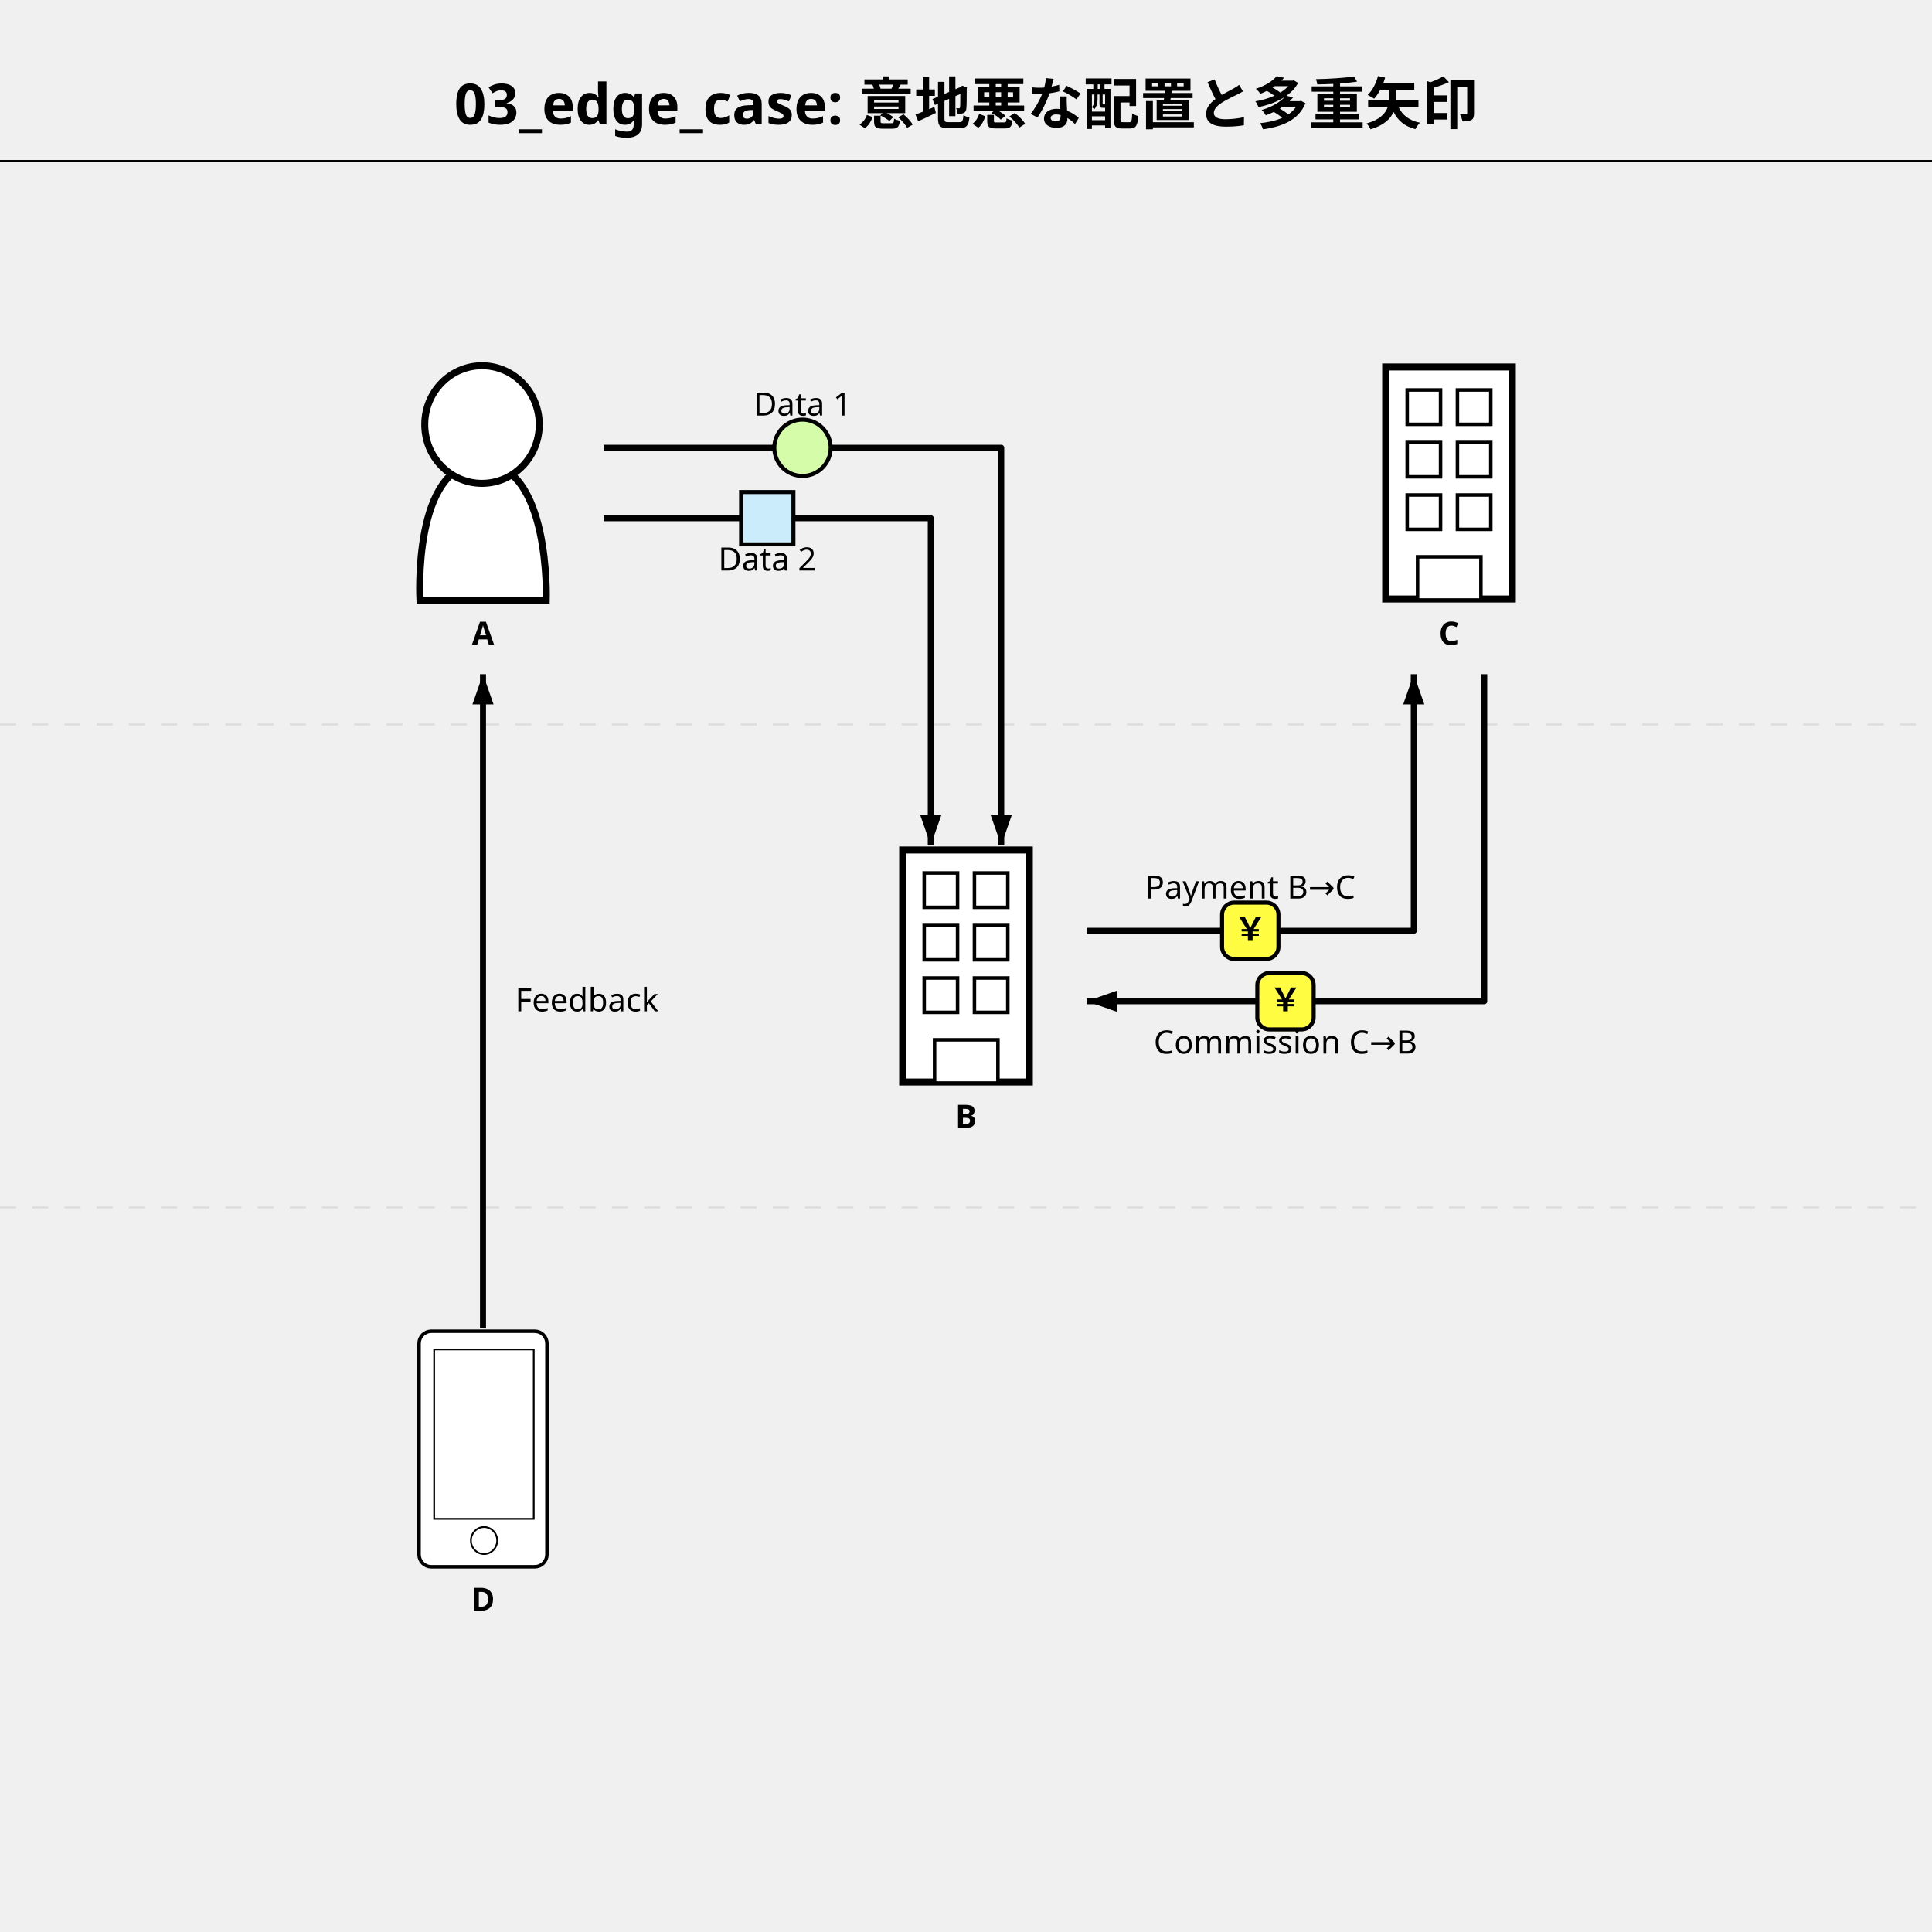
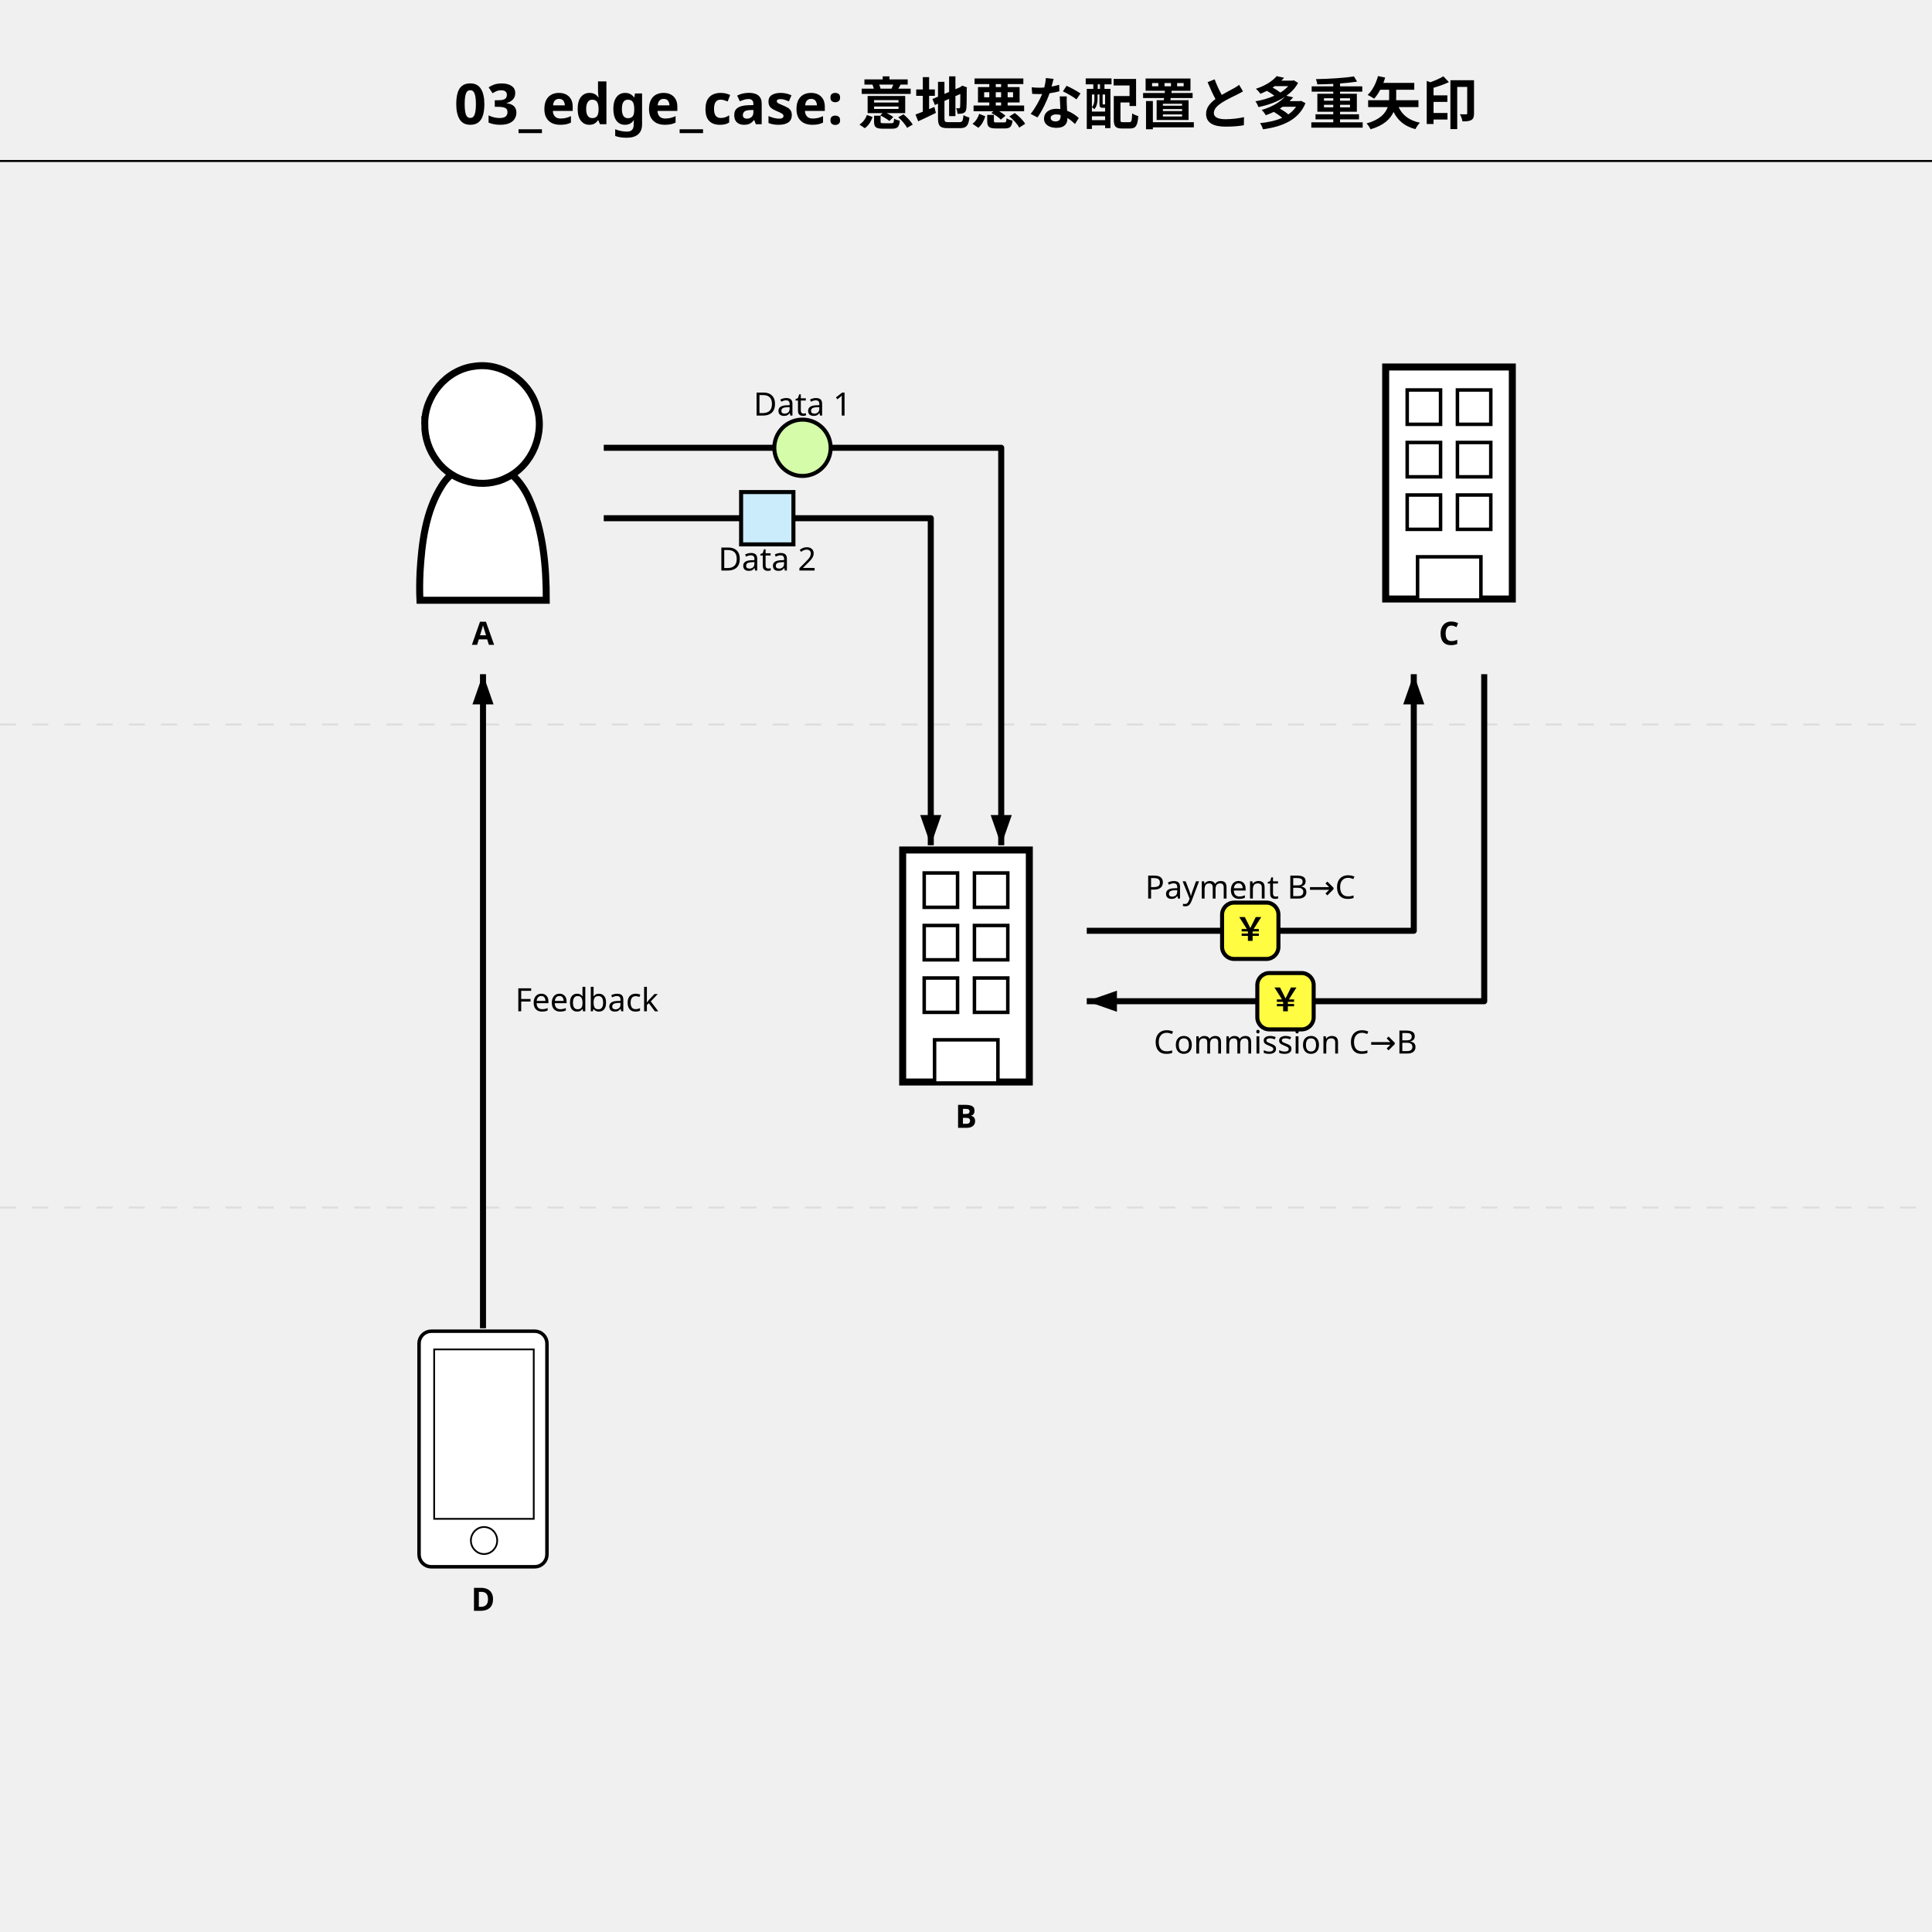
<svg xmlns="http://www.w3.org/2000/svg" version="1.1" viewBox="0.0 0.0 960.0 960.0" width="960" height="960">
  <text x="480.0" y="40" font-size="28" font-family="sans-serif" font-weight="bold" fill="#000000" text-anchor="middle" dominant-baseline="hanging">03_edge_case: 意地悪な配置と多重矢印</text>
  <line x1="0" y1="80" x2="960.0" y2="80" stroke="#000000" stroke-width="1" />
  <defs>
    <marker id="marker_object" markerWidth="5" markerHeight="3.5" refX="5" refY="1.75" orient="auto" markerUnits="strokeWidth">
      <path d="M 0,0 L 5,1.75 L 0,3.5 Z" fill="#000000" />
    </marker>
    <marker id="marker_money" markerWidth="5" markerHeight="3.5" refX="5" refY="1.75" orient="auto" markerUnits="strokeWidth">
      <path d="M 0,0 L 5,1.75 L 0,3.5 Z" fill="#000000" />
    </marker>
    <marker id="marker_information" markerWidth="5" markerHeight="3.5" refX="5" refY="1.75" orient="auto" markerUnits="strokeWidth">
      <path d="M 0,0 L 5,1.75 L 0,3.5 Z" fill="#000000" />
    </marker>
    <marker id="marker_other" markerWidth="5" markerHeight="3.5" refX="5" refY="1.75" orient="auto" markerUnits="strokeWidth">
      <path d="M 0,0 L 5,1.75 L 0,3.5 Z" fill="#000000" />
    </marker>
  </defs>
  <g id="grid_lines">
    <line x1="0" y1="360.0" x2="960.0" y2="360.0" stroke="#dddddd" stroke-width="1" stroke-dasharray="8,8" />
    <line x1="0" y1="600.0" x2="960.0" y2="600.0" stroke="#dddddd" stroke-width="1" stroke-dasharray="8,8" />
  </g>
  <g id="entities">
    <g id="entity_0" data-bizgram-object="entity" data-bizgram-type="user" data-bizgram-name="A" data-bizgram-position="0">
      <g transform="translate(180.0, 180.0)">
        <g transform="translate(26.79084, 0.0)">
          <g transform="scale(3.282149, 3.282149)">
            <g transform="translate(-94.88189,-130.2193)">
              <g id="g1824">
-                 <path style="fill:none;stroke:none;stroke-width:0.998;stroke-linecap:round;stroke-linejoin:round" d="M 94.916,148.5 V 130.478 H 105 115.084 V 148.5 166.522 H 105 94.916 Z" id="path1111" />
+                 <path style="fill:none;stroke:none;stroke-width:0.998;stroke-linecap:round;stroke-linejoin:round" d="m 94.916,148.5 c 0,-6.007 0,-12.015 0,-18.022 6.723,0 13.446,0 20.169,0 0,12.015 0,24.029 0,36.044 -6.723,0 -13.446,0 -20.169,0 0,-6.007 0,-12.015 0,-18.022 z" id="path1111" />
                <g id="g1700" transform="translate(73.28155,-29.02709)">
-                   <path fill="#ffffff" d="m 22.17,195.279 h 19.128 c 0,0 0.679,-20.77 -9.815,-20.77 -10.494,0 -9.313,20.77 -9.313,20.77 z" fill-rule="evenodd" id="path87" style="fill:none;stroke-width:0.265" />
-                   <path stroke="#000000" stroke-width="1.058" stroke-miterlimit="400" stroke-linecap="butt" d="m 22.17,195.279 h 19.128 c 0,0 0.679,-20.77 -9.815,-20.77 -10.494,0 -9.313,20.77 -9.313,20.77 z" fill-rule="evenodd" id="path89" style="fill:#ffffff" />
-                   <path fill="#ffffff" d="m 22.9,168.679 c 0,-4.917 3.881,-8.903 8.668,-8.903 2.299,0 4.504,0.938 6.129,2.608 1.626,1.67 2.539,3.934 2.539,6.295 0,4.917 -3.881,8.903 -8.668,8.903 -4.787,0 -8.668,-3.986 -8.668,-8.903 z" fill-rule="evenodd" id="path91" style="fill:none;stroke-width:0.265" />
-                   <path stroke="#000000" stroke-width="1.058" stroke-miterlimit="400" stroke-linecap="butt" d="m 22.9,168.679 c 0,-4.917 3.881,-8.903 8.668,-8.903 2.299,0 4.504,0.938 6.129,2.608 1.626,1.67 2.539,3.934 2.539,6.295 0,4.917 -3.881,8.903 -8.668,8.903 -4.787,0 -8.668,-3.986 -8.668,-8.903 z" fill-rule="evenodd" id="path93" style="fill:#ffffff" />
+                   <path fill="#ffffff" d="m 22.17,195.279 c 6.376,0 12.752,0 19.128,0 0.009,-5.183 -0.461,-10.52 -2.572,-15.313 -1.171,-2.665 -3.45,-5.2 -6.523,-5.423 -2.684,-0.347 -5.334,1.131 -6.729,3.396 -2.462,3.897 -3.021,8.629 -3.29,13.137 -0.062,1.4 -0.078,2.803 -0.014,4.203 z" fill-rule="evenodd" id="path87" style="fill:none;stroke-width:0.265" />
+                   <path stroke="#000000" stroke-width="1.058" stroke-miterlimit="400" stroke-linecap="butt" d="m 22.17,195.279 c 6.376,0 12.752,0 19.128,0 0.009,-5.183 -0.461,-10.52 -2.572,-15.313 -1.171,-2.665 -3.45,-5.2 -6.523,-5.423 -2.684,-0.347 -5.334,1.131 -6.729,3.396 -2.462,3.897 -3.021,8.629 -3.29,13.137 -0.062,1.4 -0.078,2.803 -0.014,4.203 z" fill-rule="evenodd" id="path89" style="fill:#ffffff" />
+                   <path fill="#ffffff" d="m 22.9,168.679 c -0.099,-4.273 3.279,-8.347 7.564,-8.832 4.047,-0.61 8.173,2.144 9.334,6.035 1.398,4.063 -0.567,8.968 -4.472,10.822 -3.542,1.84 -8.234,0.685 -10.578,-2.529 -1.202,-1.562 -1.855,-3.527 -1.849,-5.497 z" fill-rule="evenodd" id="path91" style="fill:none;stroke-width:0.265" />
+                   <path stroke="#000000" stroke-width="1.058" stroke-miterlimit="400" stroke-linecap="butt" d="m 22.9,168.679 c -0.099,-4.273 3.279,-8.347 7.564,-8.832 4.047,-0.61 8.173,2.144 9.334,6.035 1.398,4.063 -0.567,8.968 -4.472,10.822 -3.542,1.84 -8.234,0.685 -10.578,-2.529 -1.202,-1.562 -1.855,-3.527 -1.849,-5.497 z" fill-rule="evenodd" id="path93" style="fill:#ffffff" />
                </g>
              </g>
            </g>
          </g>
        </g>
      </g>
      <text x="240.0" y="308.0" font-size="16" font-family="sans-serif" font-weight="bold" text-anchor="middle" dominant-baseline="text-before-edge" fill="#000000">
        <tspan x="240.0" dy="0">A</tspan>
      </text>
    </g>
    <g id="entity_1" data-bizgram-object="entity" data-bizgram-type="business" data-bizgram-name="B" data-bizgram-position="4">
      <g transform="translate(420.0, 420.0)">
        <g transform="translate(26.79084, 0.0)">
          <g transform="scale(3.282149, 3.282149)">
            <g transform="translate(-94.88189,-130.2193)">
              <path style="fill:none;stroke:none;stroke-width:0.998;stroke-linecap:round;stroke-linejoin:round" d="M 94.916,148.5 V 130.478 H 105 115.084 V 148.5 166.522 H 105 94.916 Z" id="path1111" />
              <g id="g2207" transform="translate(88.33292,-53.07004)">
                <path fill="#ffffff" d="M 7.08,184.008 H 26.255 v 35.125 H 7.08 Z" fill-rule="evenodd" id="path413" style="fill:#ffffff;stroke:#000000;stroke-width:0.265" />
                <path stroke="#000000" stroke-width="1.058" stroke-miterlimit="400" stroke-linecap="butt" d="M 7.08,184.008 H 26.255 v 35.125 H 7.08 Z" fill-rule="evenodd" id="path415" style="fill:#ffffff;stroke:#000000" />
                <path fill="#ffffff" d="m 10.339,187.485 h 5.05 v 5.2 h -5.05 z" fill-rule="evenodd" id="path417" style="fill:#ffffff;stroke:#000000;stroke-width:0.265" />
                <path stroke="#000000" stroke-width="0.529" stroke-miterlimit="400" stroke-linecap="butt" d="m 10.339,187.485 h 5.05 v 5.2 h -5.05 z" fill-rule="evenodd" id="path419" style="fill:#ffffff;stroke:#000000" />
                <path fill="#ffffff" d="m 17.944,187.485 h 5.05 v 5.2 h -5.05 z" fill-rule="evenodd" id="path421" style="fill:#ffffff;stroke:#000000;stroke-width:0.265" />
                <path stroke="#000000" stroke-width="0.529" stroke-miterlimit="400" stroke-linecap="butt" d="m 17.944,187.485 h 5.05 v 5.2 h -5.05 z" fill-rule="evenodd" id="path423" style="fill:#ffffff;stroke:#000000" />
                <path fill="#ffffff" d="m 10.339,195.435 h 5.05 v 5.2 h -5.05 z" fill-rule="evenodd" id="path425" style="fill:#ffffff;stroke:#000000;stroke-width:0.265" />
                <path stroke="#000000" stroke-width="0.529" stroke-miterlimit="400" stroke-linecap="butt" d="m 10.339,195.435 h 5.05 v 5.2 h -5.05 z" fill-rule="evenodd" id="path427" style="fill:#ffffff;stroke:#000000" />
                <path fill="#ffffff" d="m 17.944,195.435 h 5.05 v 5.2 h -5.05 z" fill-rule="evenodd" id="path429" style="fill:#ffffff;stroke:#000000;stroke-width:0.265" />
                <path stroke="#000000" stroke-width="0.529" stroke-miterlimit="400" stroke-linecap="butt" d="m 17.944,195.435 h 5.05 v 5.2 h -5.05 z" fill-rule="evenodd" id="path431" style="fill:#ffffff;stroke:#000000" />
                <path fill="#ffffff" d="m 10.339,203.386 h 5.05 v 5.2 h -5.05 z" fill-rule="evenodd" id="path433" style="fill:#ffffff;stroke:#000000;stroke-width:0.265" />
                <path stroke="#000000" stroke-width="0.529" stroke-miterlimit="400" stroke-linecap="butt" d="m 10.339,203.386 h 5.05 v 5.2 h -5.05 z" fill-rule="evenodd" id="path435" style="fill:#ffffff;stroke:#000000" />
                <path fill="#ffffff" d="m 17.944,203.386 h 5.05 v 5.2 h -5.05 z" fill-rule="evenodd" id="path437" style="fill:#ffffff;stroke:#000000;stroke-width:0.265" />
                <path stroke="#000000" stroke-width="0.529" stroke-miterlimit="400" stroke-linecap="butt" d="m 17.944,203.386 h 5.05 v 5.2 h -5.05 z" fill-rule="evenodd" id="path439" style="fill:#ffffff;stroke:#000000" />
                <path fill="#000000" fill-opacity="0" d="M 11.908,212.744 H 21.5 v 6.542 h -9.592 z" fill-rule="evenodd" id="path441" style="fill:#ffffff;stroke:#000000;stroke-width:0.265" />
                <path stroke="#000000" stroke-width="0.529" stroke-miterlimit="400" stroke-linecap="butt" d="M 11.908,212.744 H 21.5 v 6.542 h -9.592 z" fill-rule="evenodd" id="path443" style="fill:#ffffff;stroke:#000000" />
              </g>
            </g>
          </g>
        </g>
      </g>
      <text x="480.0" y="548.0" font-size="16" font-family="sans-serif" font-weight="bold" text-anchor="middle" dominant-baseline="text-before-edge" fill="#000000">
        <tspan x="480.0" dy="0">B</tspan>
      </text>
    </g>
    <g id="entity_2" data-bizgram-object="entity" data-bizgram-type="company" data-bizgram-name="C" data-bizgram-position="2">
      <g transform="translate(660.0, 180.0)">
        <g transform="translate(26.79084, 0.0)">
          <g transform="scale(3.282149, 3.282149)">
            <g transform="translate(-94.88189,-130.2193)">
              <path style="fill:none;stroke:none;stroke-width:0.998;stroke-linecap:round;stroke-linejoin:round" d="M 94.916,148.5 V 130.478 H 105 115.084 V 148.5 166.522 H 105 94.916 Z" id="path1111" />
              <g id="g2207" transform="translate(88.33292,-53.07004)">
                <path fill="#ffffff" d="M 7.08,184.008 H 26.255 v 35.125 H 7.08 Z" fill-rule="evenodd" id="path413" style="fill:#ffffff;stroke:#000000;stroke-width:0.265" />
                <path stroke="#000000" stroke-width="1.058" stroke-miterlimit="400" stroke-linecap="butt" d="M 7.08,184.008 H 26.255 v 35.125 H 7.08 Z" fill-rule="evenodd" id="path415" style="fill:#ffffff;stroke:#000000" />
                <path fill="#ffffff" d="m 10.339,187.485 h 5.05 v 5.2 h -5.05 z" fill-rule="evenodd" id="path417" style="fill:#ffffff;stroke:#000000;stroke-width:0.265" />
                <path stroke="#000000" stroke-width="0.529" stroke-miterlimit="400" stroke-linecap="butt" d="m 10.339,187.485 h 5.05 v 5.2 h -5.05 z" fill-rule="evenodd" id="path419" style="fill:#ffffff;stroke:#000000" />
                <path fill="#ffffff" d="m 17.944,187.485 h 5.05 v 5.2 h -5.05 z" fill-rule="evenodd" id="path421" style="fill:#ffffff;stroke:#000000;stroke-width:0.265" />
                <path stroke="#000000" stroke-width="0.529" stroke-miterlimit="400" stroke-linecap="butt" d="m 17.944,187.485 h 5.05 v 5.2 h -5.05 z" fill-rule="evenodd" id="path423" style="fill:#ffffff;stroke:#000000" />
                <path fill="#ffffff" d="m 10.339,195.435 h 5.05 v 5.2 h -5.05 z" fill-rule="evenodd" id="path425" style="fill:#ffffff;stroke:#000000;stroke-width:0.265" />
                <path stroke="#000000" stroke-width="0.529" stroke-miterlimit="400" stroke-linecap="butt" d="m 10.339,195.435 h 5.05 v 5.2 h -5.05 z" fill-rule="evenodd" id="path427" style="fill:#ffffff;stroke:#000000" />
                <path fill="#ffffff" d="m 17.944,195.435 h 5.05 v 5.2 h -5.05 z" fill-rule="evenodd" id="path429" style="fill:#ffffff;stroke:#000000;stroke-width:0.265" />
                <path stroke="#000000" stroke-width="0.529" stroke-miterlimit="400" stroke-linecap="butt" d="m 17.944,195.435 h 5.05 v 5.2 h -5.05 z" fill-rule="evenodd" id="path431" style="fill:#ffffff;stroke:#000000" />
                <path fill="#ffffff" d="m 10.339,203.386 h 5.05 v 5.2 h -5.05 z" fill-rule="evenodd" id="path433" style="fill:#ffffff;stroke:#000000;stroke-width:0.265" />
                <path stroke="#000000" stroke-width="0.529" stroke-miterlimit="400" stroke-linecap="butt" d="m 10.339,203.386 h 5.05 v 5.2 h -5.05 z" fill-rule="evenodd" id="path435" style="fill:#ffffff;stroke:#000000" />
                <path fill="#ffffff" d="m 17.944,203.386 h 5.05 v 5.2 h -5.05 z" fill-rule="evenodd" id="path437" style="fill:#ffffff;stroke:#000000;stroke-width:0.265" />
                <path stroke="#000000" stroke-width="0.529" stroke-miterlimit="400" stroke-linecap="butt" d="m 17.944,203.386 h 5.05 v 5.2 h -5.05 z" fill-rule="evenodd" id="path439" style="fill:#ffffff;stroke:#000000" />
                <path fill="#000000" fill-opacity="0" d="M 11.908,212.744 H 21.5 v 6.542 h -9.592 z" fill-rule="evenodd" id="path441" style="fill:#ffffff;stroke:#000000;stroke-width:0.265" />
                <path stroke="#000000" stroke-width="0.529" stroke-miterlimit="400" stroke-linecap="butt" d="M 11.908,212.744 H 21.5 v 6.542 h -9.592 z" fill-rule="evenodd" id="path443" style="fill:#ffffff;stroke:#000000" />
              </g>
            </g>
          </g>
        </g>
      </g>
      <text x="720.0" y="308.0" font-size="16" font-family="sans-serif" font-weight="bold" text-anchor="middle" dominant-baseline="text-before-edge" fill="#000000">
        <tspan x="720.0" dy="0">C</tspan>
      </text>
    </g>
    <g id="entity_3" data-bizgram-object="entity" data-bizgram-type="smartphone" data-bizgram-name="D" data-bizgram-position="6">
      <g transform="translate(180.0, 660.0)">
        <g transform="translate(26.79084, 0.0)">
          <g transform="scale(3.282149, 3.282149)">
            <g transform="translate(-94.88189,-130.2193)">
              <path style="fill:none;stroke:none;stroke-width:0.998;stroke-linecap:round;stroke-linejoin:round" d="M 94.916,148.5 V 130.478 H 105 115.084 V 148.5 166.522 H 105 94.916 Z" id="path1111" />
              <g id="g27996" transform="translate(30.76236,-5.908436)">
                <path stroke="#000000" stroke-width="1.058" stroke-miterlimit="400" stroke-linecap="butt" d="m 64.821,138.434 c 0,-0.881 0.714,-1.595 1.595,-1.595 h 15.645 c 0.423,0 0.829,0.168 1.128,0.467 0.299,0.299 0.467,0.705 0.467,1.128 v 31.948 c 0,0.881 -0.714,1.595 -1.595,1.595 H 66.415 c -0.881,0 -1.595,-0.714 -1.595,-1.595 z" fill-rule="evenodd" id="path97" />
                <path fill="#ffffff" d="m 64.821,138.434 c 0,-0.881 0.714,-1.595 1.595,-1.595 h 15.645 c 0.423,0 0.829,0.168 1.128,0.467 0.299,0.299 0.467,0.705 0.467,1.128 v 31.948 c 0,0.881 -0.714,1.595 -1.595,1.595 H 66.415 c -0.881,0 -1.595,-0.714 -1.595,-1.595 z" fill-rule="evenodd" id="path95" style="stroke-width:0.265" />
                <path stroke="#000000" stroke-width="0.529" stroke-miterlimit="400" stroke-linecap="butt" d="m 66.976,139.462 h 14.812 v 25.387 H 66.976 Z" fill-rule="evenodd" id="path101" />
                <path fill="#ffffff" d="m 66.976,139.462 h 14.812 v 25.387 H 66.976 Z" fill-rule="evenodd" id="path99" style="stroke-width:0.265" />
                <path stroke="#000000" stroke-width="0.529" stroke-miterlimit="400" stroke-linecap="butt" d="m 72.539,168.264 c 0,-1.056 0.832,-1.912 1.859,-1.912 0.493,0 0.966,0.201 1.314,0.56 0.349,0.359 0.544,0.845 0.544,1.352 0,1.056 -0.832,1.912 -1.859,1.912 -1.027,0 -1.859,-0.856 -1.859,-1.912 z" fill-rule="evenodd" id="path105" />
                <path fill="#ffffff" d="m 72.539,168.264 c 0,-1.056 0.832,-1.912 1.859,-1.912 0.493,0 0.966,0.201 1.314,0.56 0.349,0.359 0.544,0.845 0.544,1.352 0,1.056 -0.832,1.912 -1.859,1.912 -1.027,0 -1.859,-0.856 -1.859,-1.912 z" fill-rule="evenodd" id="path103" style="stroke-width:0.265" />
              </g>
            </g>
          </g>
        </g>
      </g>
      <text x="240.0" y="788.0" font-size="16" font-family="sans-serif" font-weight="bold" text-anchor="middle" dominant-baseline="text-before-edge" fill="#000000">
        <tspan x="240.0" dy="0">D</tspan>
      </text>
    </g>
  </g>
  <g id="arrows">
    <g id="arrow_4" data-bizgram-object="arrow" data-bizgram-type="object" data-bizgram-name="Data 1" data-bizgram-from="entity_0" data-bizgram-to="entity_1">
      <path d="M 300.0,222.5 L 497.5,222.5 L 497.5,420.0" stroke="#000000" stroke-width="3" fill="none" stroke-linejoin="round" marker-end="url(#marker_object)" />
      <text x="398.75" y="206.5" font-size="16" font-family="sans-serif" fill="#000000" text-anchor="middle">
        <tspan x="398.75" dy="0">Data 1</tspan>
      </text>
      <circle cx="398.75" cy="222.5" r="14" fill="#d4fca9" stroke="#000000" stroke-width="2" />
    </g>
    <g id="arrow_5" data-bizgram-object="arrow" data-bizgram-type="information" data-bizgram-name="Data 2" data-bizgram-from="entity_0" data-bizgram-to="entity_1">
      <path d="M 300.0,257.5 L 462.5,257.5 L 462.5,420.0" stroke="#000000" stroke-width="3" fill="none" stroke-linejoin="round" marker-end="url(#marker_information)" />
      <text x="381.25" y="283.5" font-size="16" font-family="sans-serif" fill="#000000" text-anchor="middle">
        <tspan x="381.25" dy="0">Data 2</tspan>
      </text>
      <rect x="368.25" y="244.5" width="26" height="26" fill="#cbecfa" stroke="#000000" stroke-width="2" />
    </g>
    <g id="arrow_6" data-bizgram-object="arrow" data-bizgram-type="money" data-bizgram-name="Payment B→C" data-bizgram-from="entity_1" data-bizgram-to="entity_2">
      <path d="M 540.0,462.5 L 702.5,462.5 L 702.5,335.0" stroke="#000000" stroke-width="3" fill="none" stroke-linejoin="round" marker-end="url(#marker_money)" />
      <text x="621.25" y="446.5" font-size="16" font-family="sans-serif" fill="#000000" text-anchor="middle">
        <tspan x="621.25" dy="0">Payment B→C</tspan>
      </text>
      <rect x="607.25" y="448.5" rx="6" ry="6" width="28" height="28" fill="#fffc41" stroke="#000000" stroke-width="2" />
      <text x="621.25" y="467.5" font-size="16" font-family="sans-serif" font-weight="bold" fill="#000000" text-anchor="middle">￥</text>
    </g>
    <g id="arrow_7" data-bizgram-object="arrow" data-bizgram-type="money" data-bizgram-name="Commission C→B" data-bizgram-from="entity_2" data-bizgram-to="entity_1">
      <path d="M 737.5,335.0 L 737.5,497.5 L 540.0,497.5" stroke="#000000" stroke-width="3" fill="none" stroke-linejoin="round" marker-end="url(#marker_money)" />
      <text x="638.75" y="523.5" font-size="16" font-family="sans-serif" fill="#000000" text-anchor="middle">
        <tspan x="638.75" dy="0">Commission C→B</tspan>
      </text>
      <rect x="624.75" y="483.5" rx="6" ry="6" width="28" height="28" fill="#fffc41" stroke="#000000" stroke-width="2" />
      <text x="638.75" y="502.5" font-size="16" font-family="sans-serif" font-weight="bold" fill="#000000" text-anchor="middle">￥</text>
    </g>
    <g id="arrow_8" data-bizgram-object="arrow" data-bizgram-type="other" data-bizgram-name="Feedback" data-bizgram-from="entity_3" data-bizgram-to="entity_0">
      <path d="M 240.0,660.0 L 240.0,335.0" stroke="#000000" stroke-width="3" fill="none" stroke-linejoin="round" marker-end="url(#marker_other)" />
      <text x="256.0" y="502.5" font-size="16" font-family="sans-serif" fill="#000000" text-anchor="start">
        <tspan x="256.0" dy="0">Feedback</tspan>
      </text>
    </g>
  </g>
</svg>
